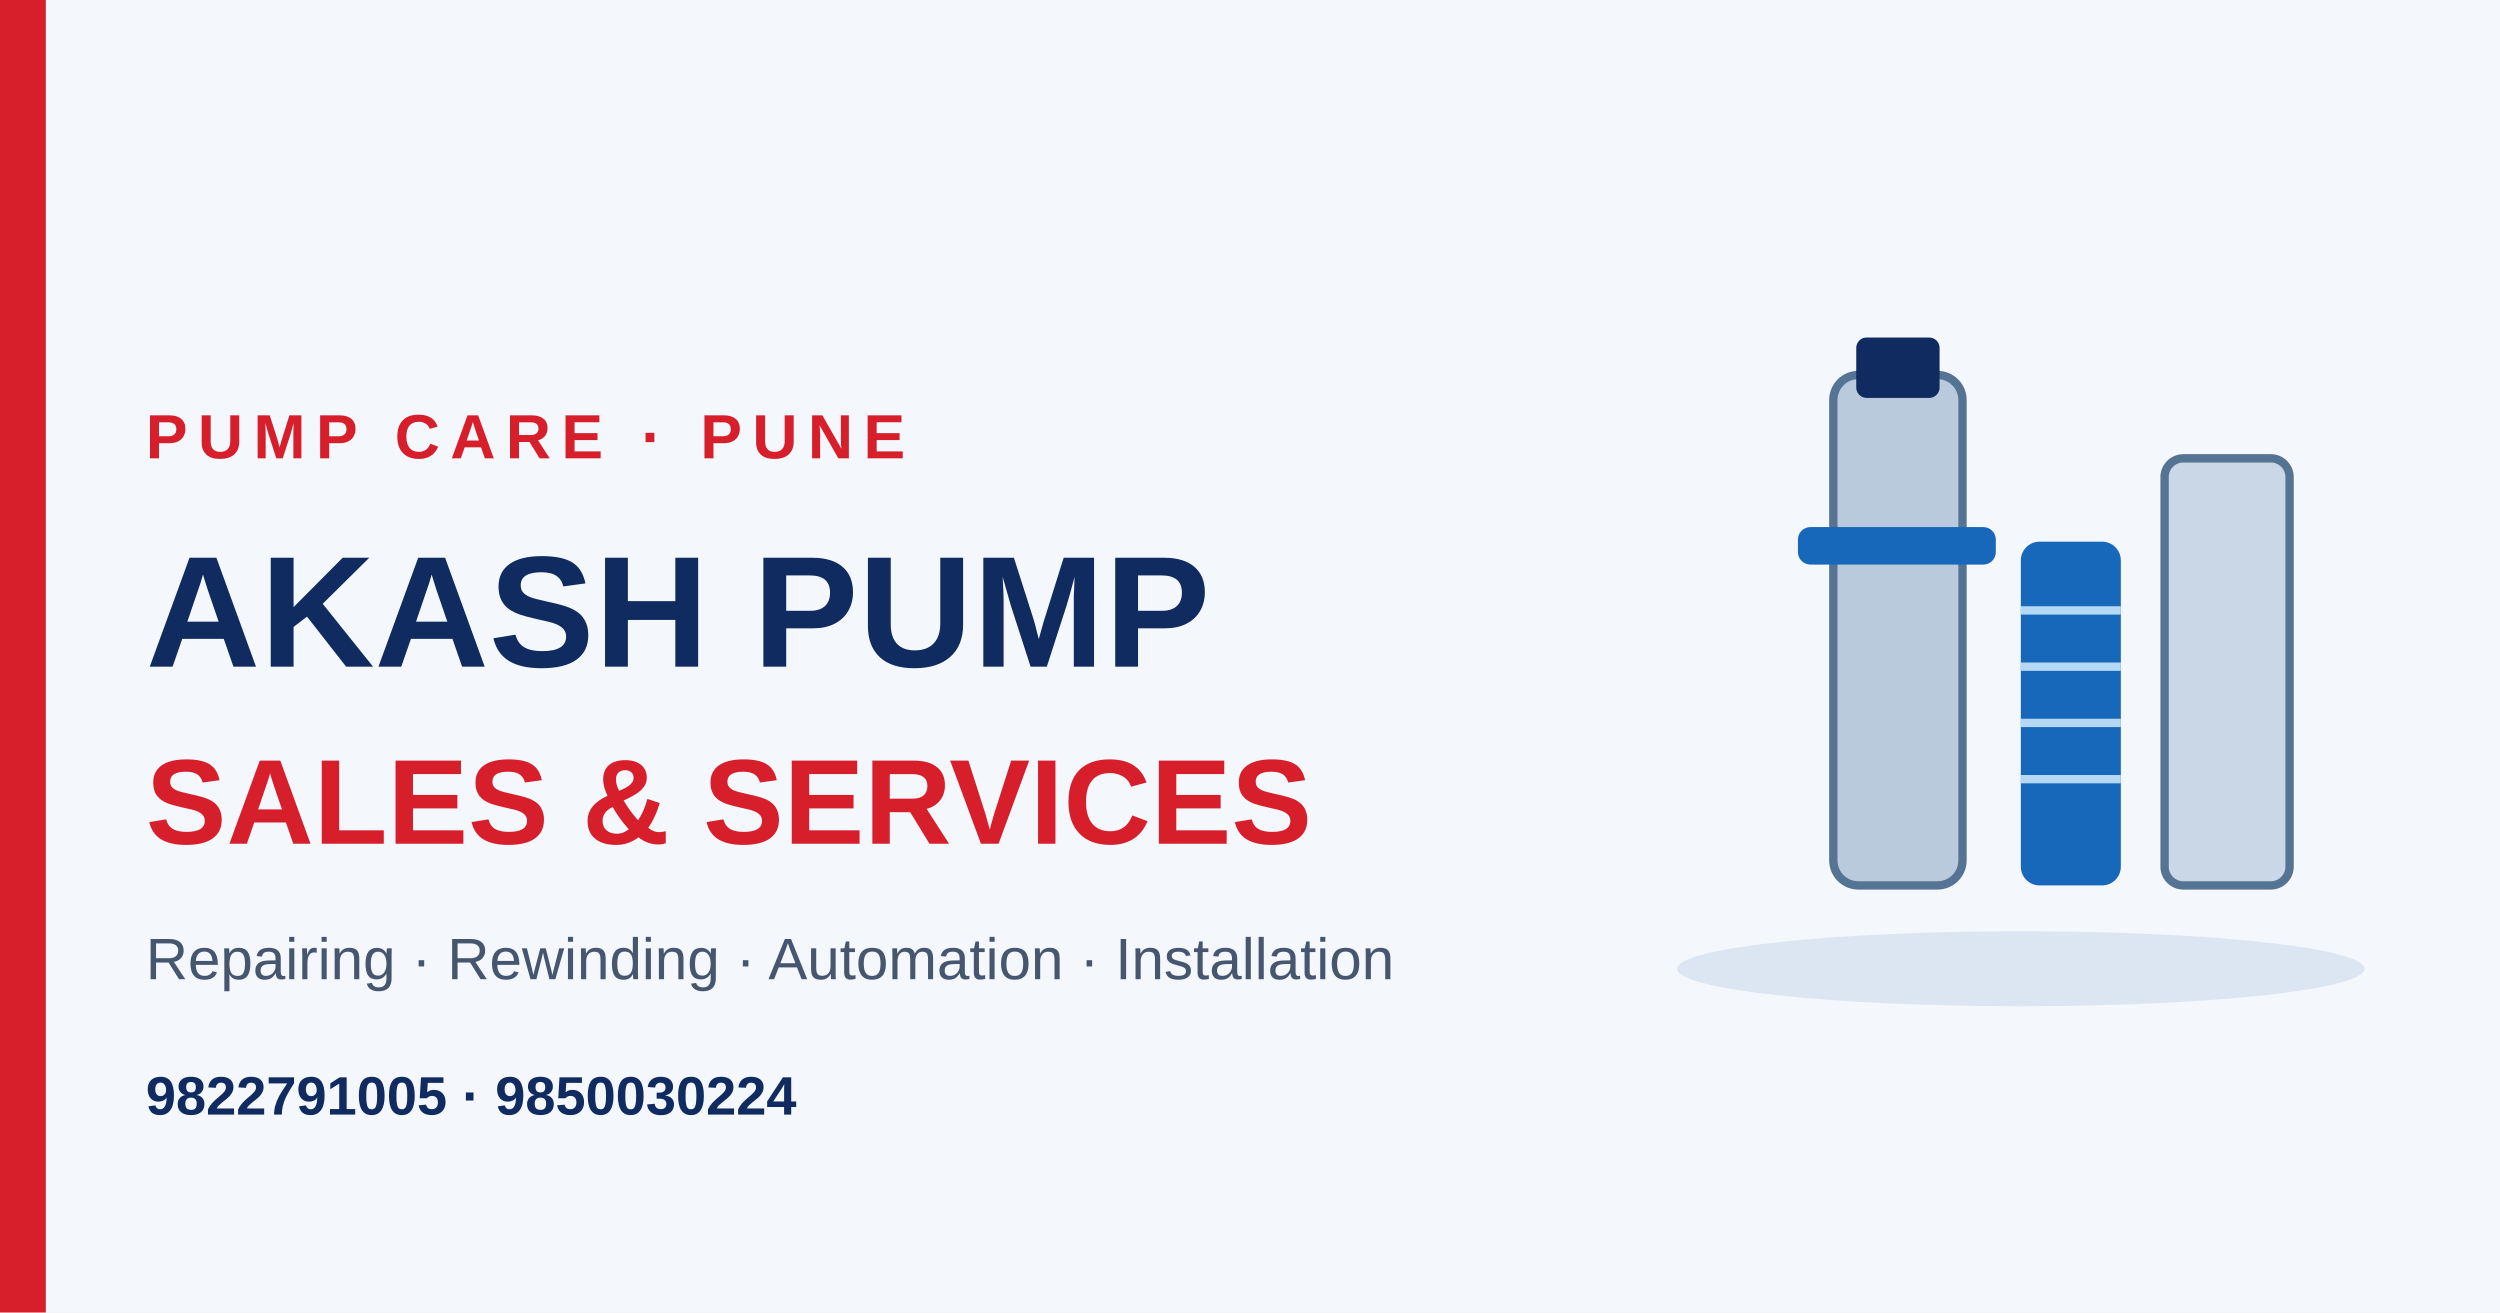
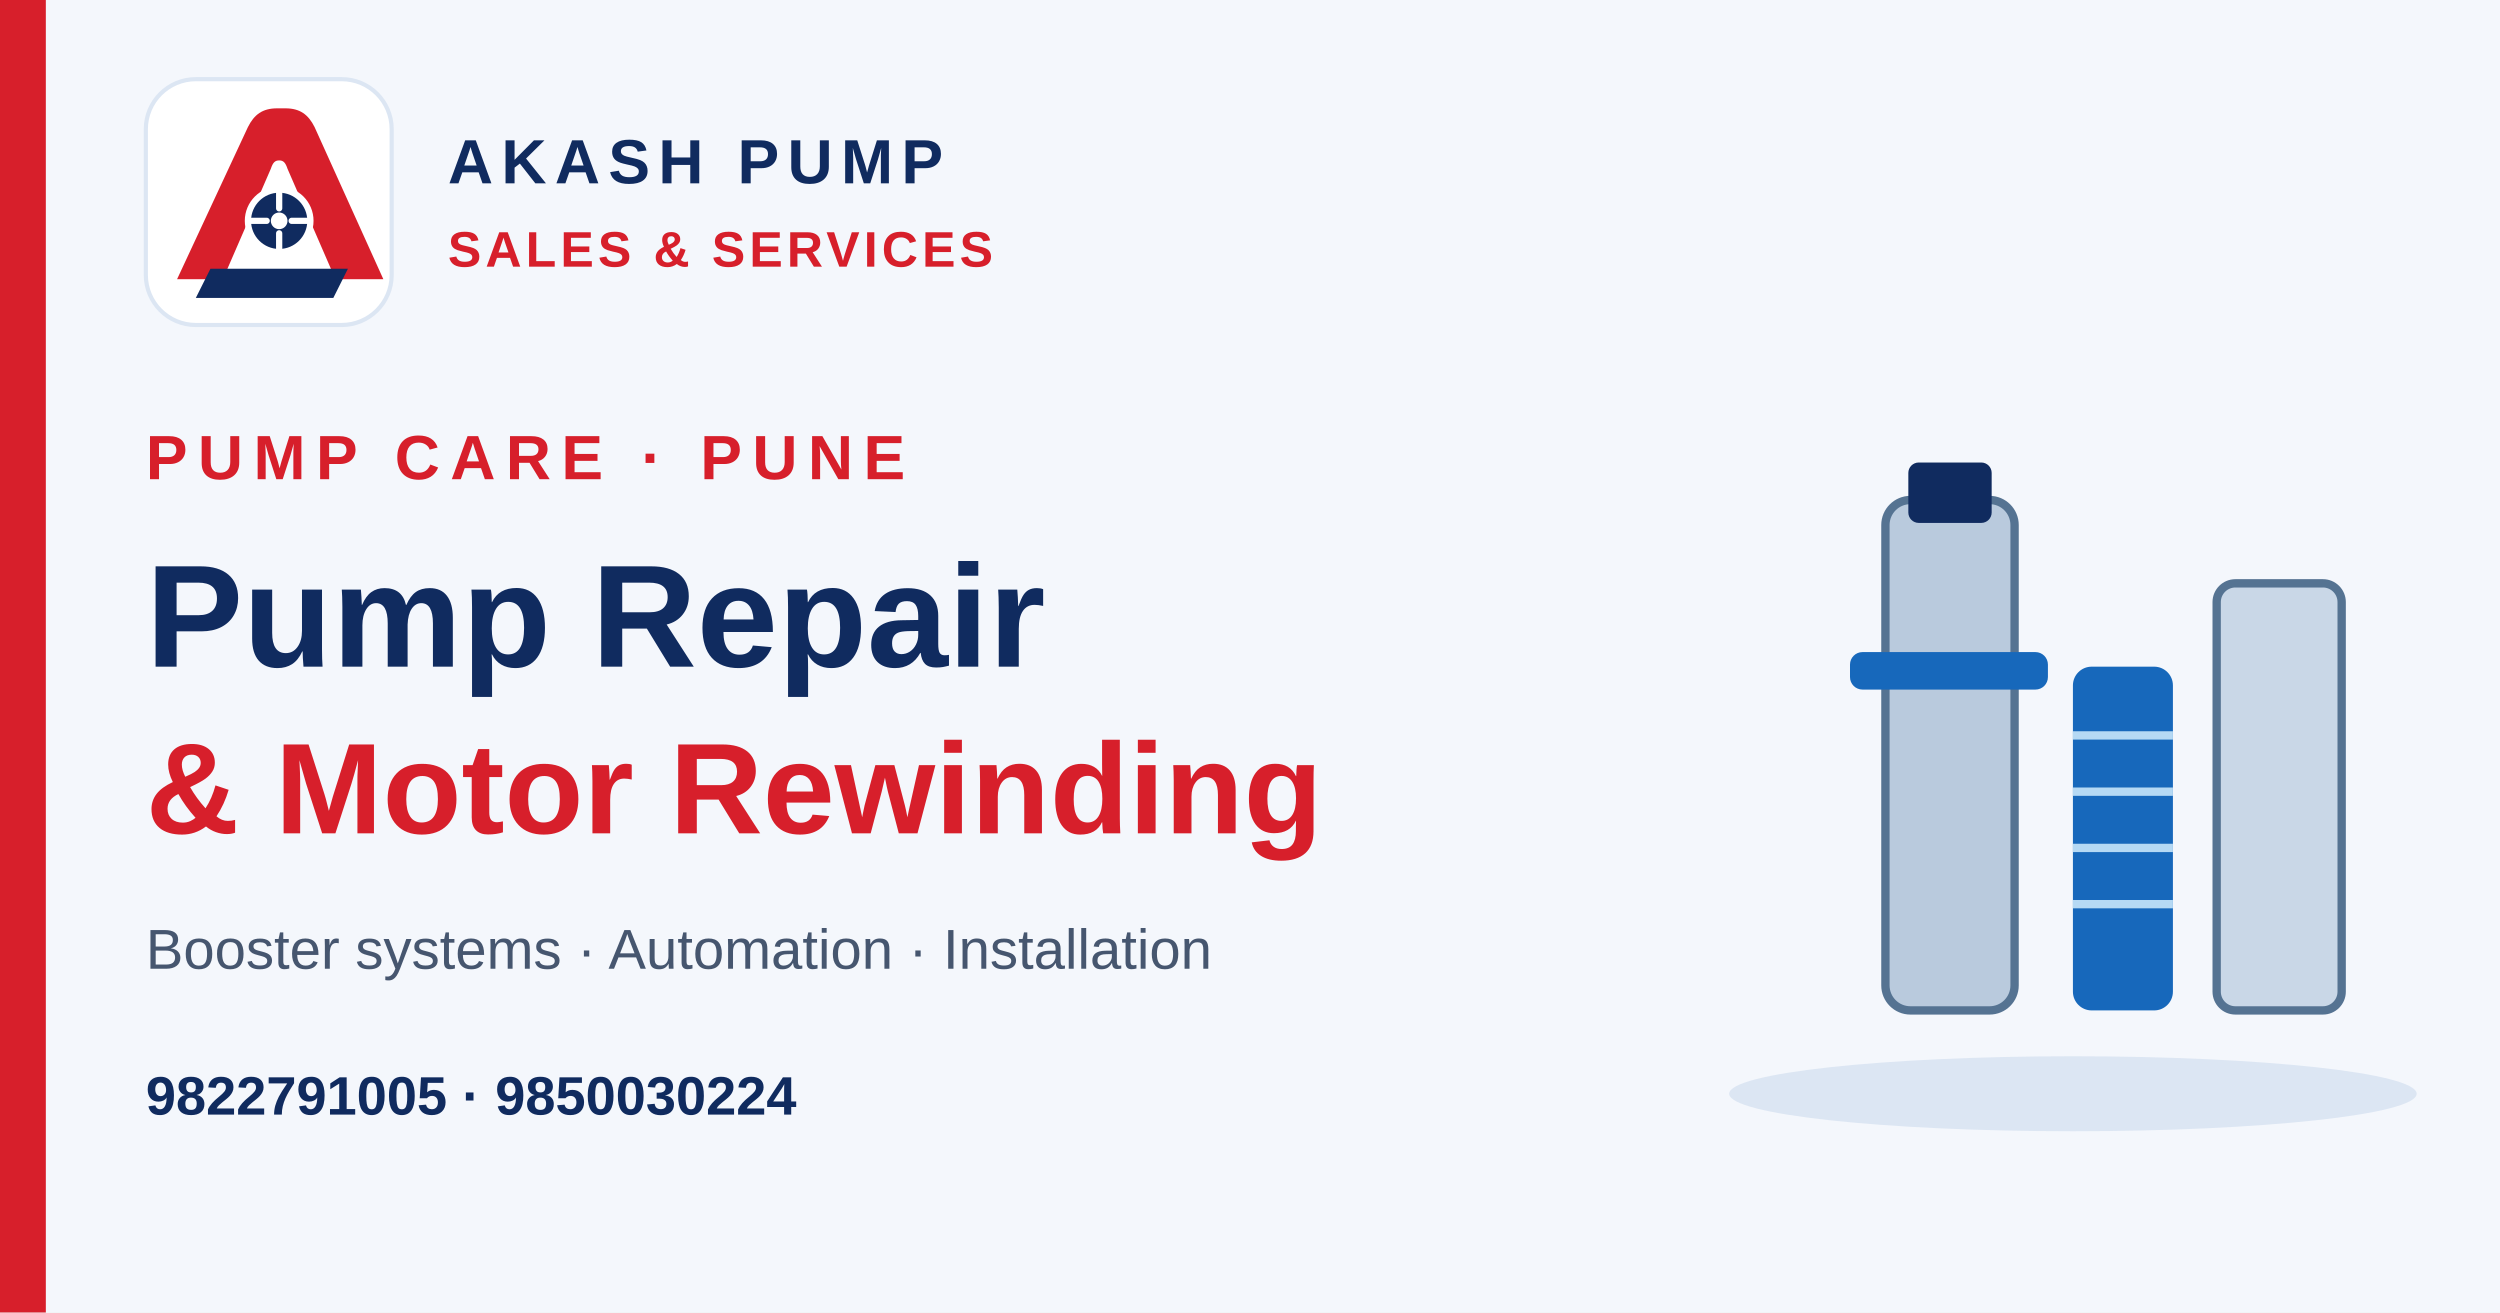
- <svg xmlns="http://www.w3.org/2000/svg" width="1200" height="630" viewBox="0 0 1200 630">
+ <svg xmlns="http://www.w3.org/2000/svg" width="1200" height="630" viewBox="0 0 1200 630" role="img" aria-labelledby="title desc">
  <rect width="1200" height="630" fill="#f4f7fc" />
  <rect width="22" height="630" fill="#d71f2b" />
-   <text x="70" y="220" font-family="Arial,sans-serif" font-size="30" font-weight="700" letter-spacing="5" fill="#d71f2b">PUMP CARE · PUNE</text>
-   <text x="70" y="320" font-family="Arial,sans-serif" font-size="76" font-weight="900" fill="#102b5f">AKASH PUMP</text>
-   <text x="70" y="405" font-family="Arial,sans-serif" font-size="58" font-weight="900" fill="#d71f2b">SALES &amp; SERVICES</text>
-   <text x="70" y="470" font-family="Arial,sans-serif" font-size="28" fill="#46566f">Repairing · Rewinding · Automation · Installation</text>
+   <rect x="70" y="38" width="118" height="118" rx="24" fill="#ffffff" stroke="#dce6f3" stroke-width="2" />
+   <g transform="translate(70 38)">
+     <path d="M15 96 49 23c3-6 7-9 14-9h4c7 0 11 3 14 9l33 73H91L68 43c-1-3-2-4-4-4s-3 1-4 4L37 96Z" fill="#d71f2b" />
+     <circle cx="64" cy="68" r="15" fill="#102b5f" stroke="#fff" stroke-width="3" />
+     <circle cx="64" cy="68" r="4" fill="#fff" />
+     <path d="M64 54v8M64 74v8M50 68h8M70 68h8" stroke="#fff" stroke-width="3" stroke-linecap="round" />
+     <path d="M31 91h66l-7 14H24Z" fill="#102b5f" />
+   </g>
+   <text x="215" y="88" font-family="Arial,sans-serif" font-size="30" font-weight="700" letter-spacing="4" fill="#102b5f">AKASH PUMP</text>
+   <text x="215" y="128" font-family="Arial,sans-serif" font-size="24" font-weight="700" letter-spacing="2" fill="#d71f2b">SALES &amp; SERVICES</text>
+   <text x="70" y="230" font-family="Arial,sans-serif" font-size="30" font-weight="700" letter-spacing="5" fill="#d71f2b">PUMP CARE · PUNE</text>
+   <text x="70" y="320" font-family="Arial,sans-serif" font-size="70" font-weight="900" fill="#102b5f">Pump Repair</text>
+   <text x="70" y="400" font-family="Arial,sans-serif" font-size="62" font-weight="900" fill="#d71f2b">&amp; Motor Rewinding</text>
+   <text x="70" y="465" font-family="Arial,sans-serif" font-size="27" fill="#46566f">Booster systems · Automation · Installation</text>
  <text x="70" y="535" font-family="Arial,sans-serif" font-size="26" font-weight="700" fill="#102b5f">9822791005 · 9850030224</text>
-   <g transform="translate(825 155)">
+   <g transform="translate(850 215)">
    <ellipse cx="145" cy="310" rx="165" ry="18" fill="#dce6f3" />
    <rect x="55" y="25" width="62" height="245" rx="12" fill="#b9cadd" stroke="#557392" stroke-width="4" />
    <rect x="66" y="7" width="40" height="29" rx="5" fill="#102b5f" />
    <rect x="38" y="98" width="95" height="18" rx="6" fill="#1768bb" />
    <rect x="145" y="105" width="48" height="165" rx="9" fill="#1768bb" />
    <path d="M145 138h48M145 165h48M145 192h48M145 219h48" stroke="#b5d9f4" stroke-width="4" />
    <rect x="214" y="65" width="60" height="205" rx="9" fill="#c9d7e7" stroke="#557392" stroke-width="4" />
  </g>
</svg>
